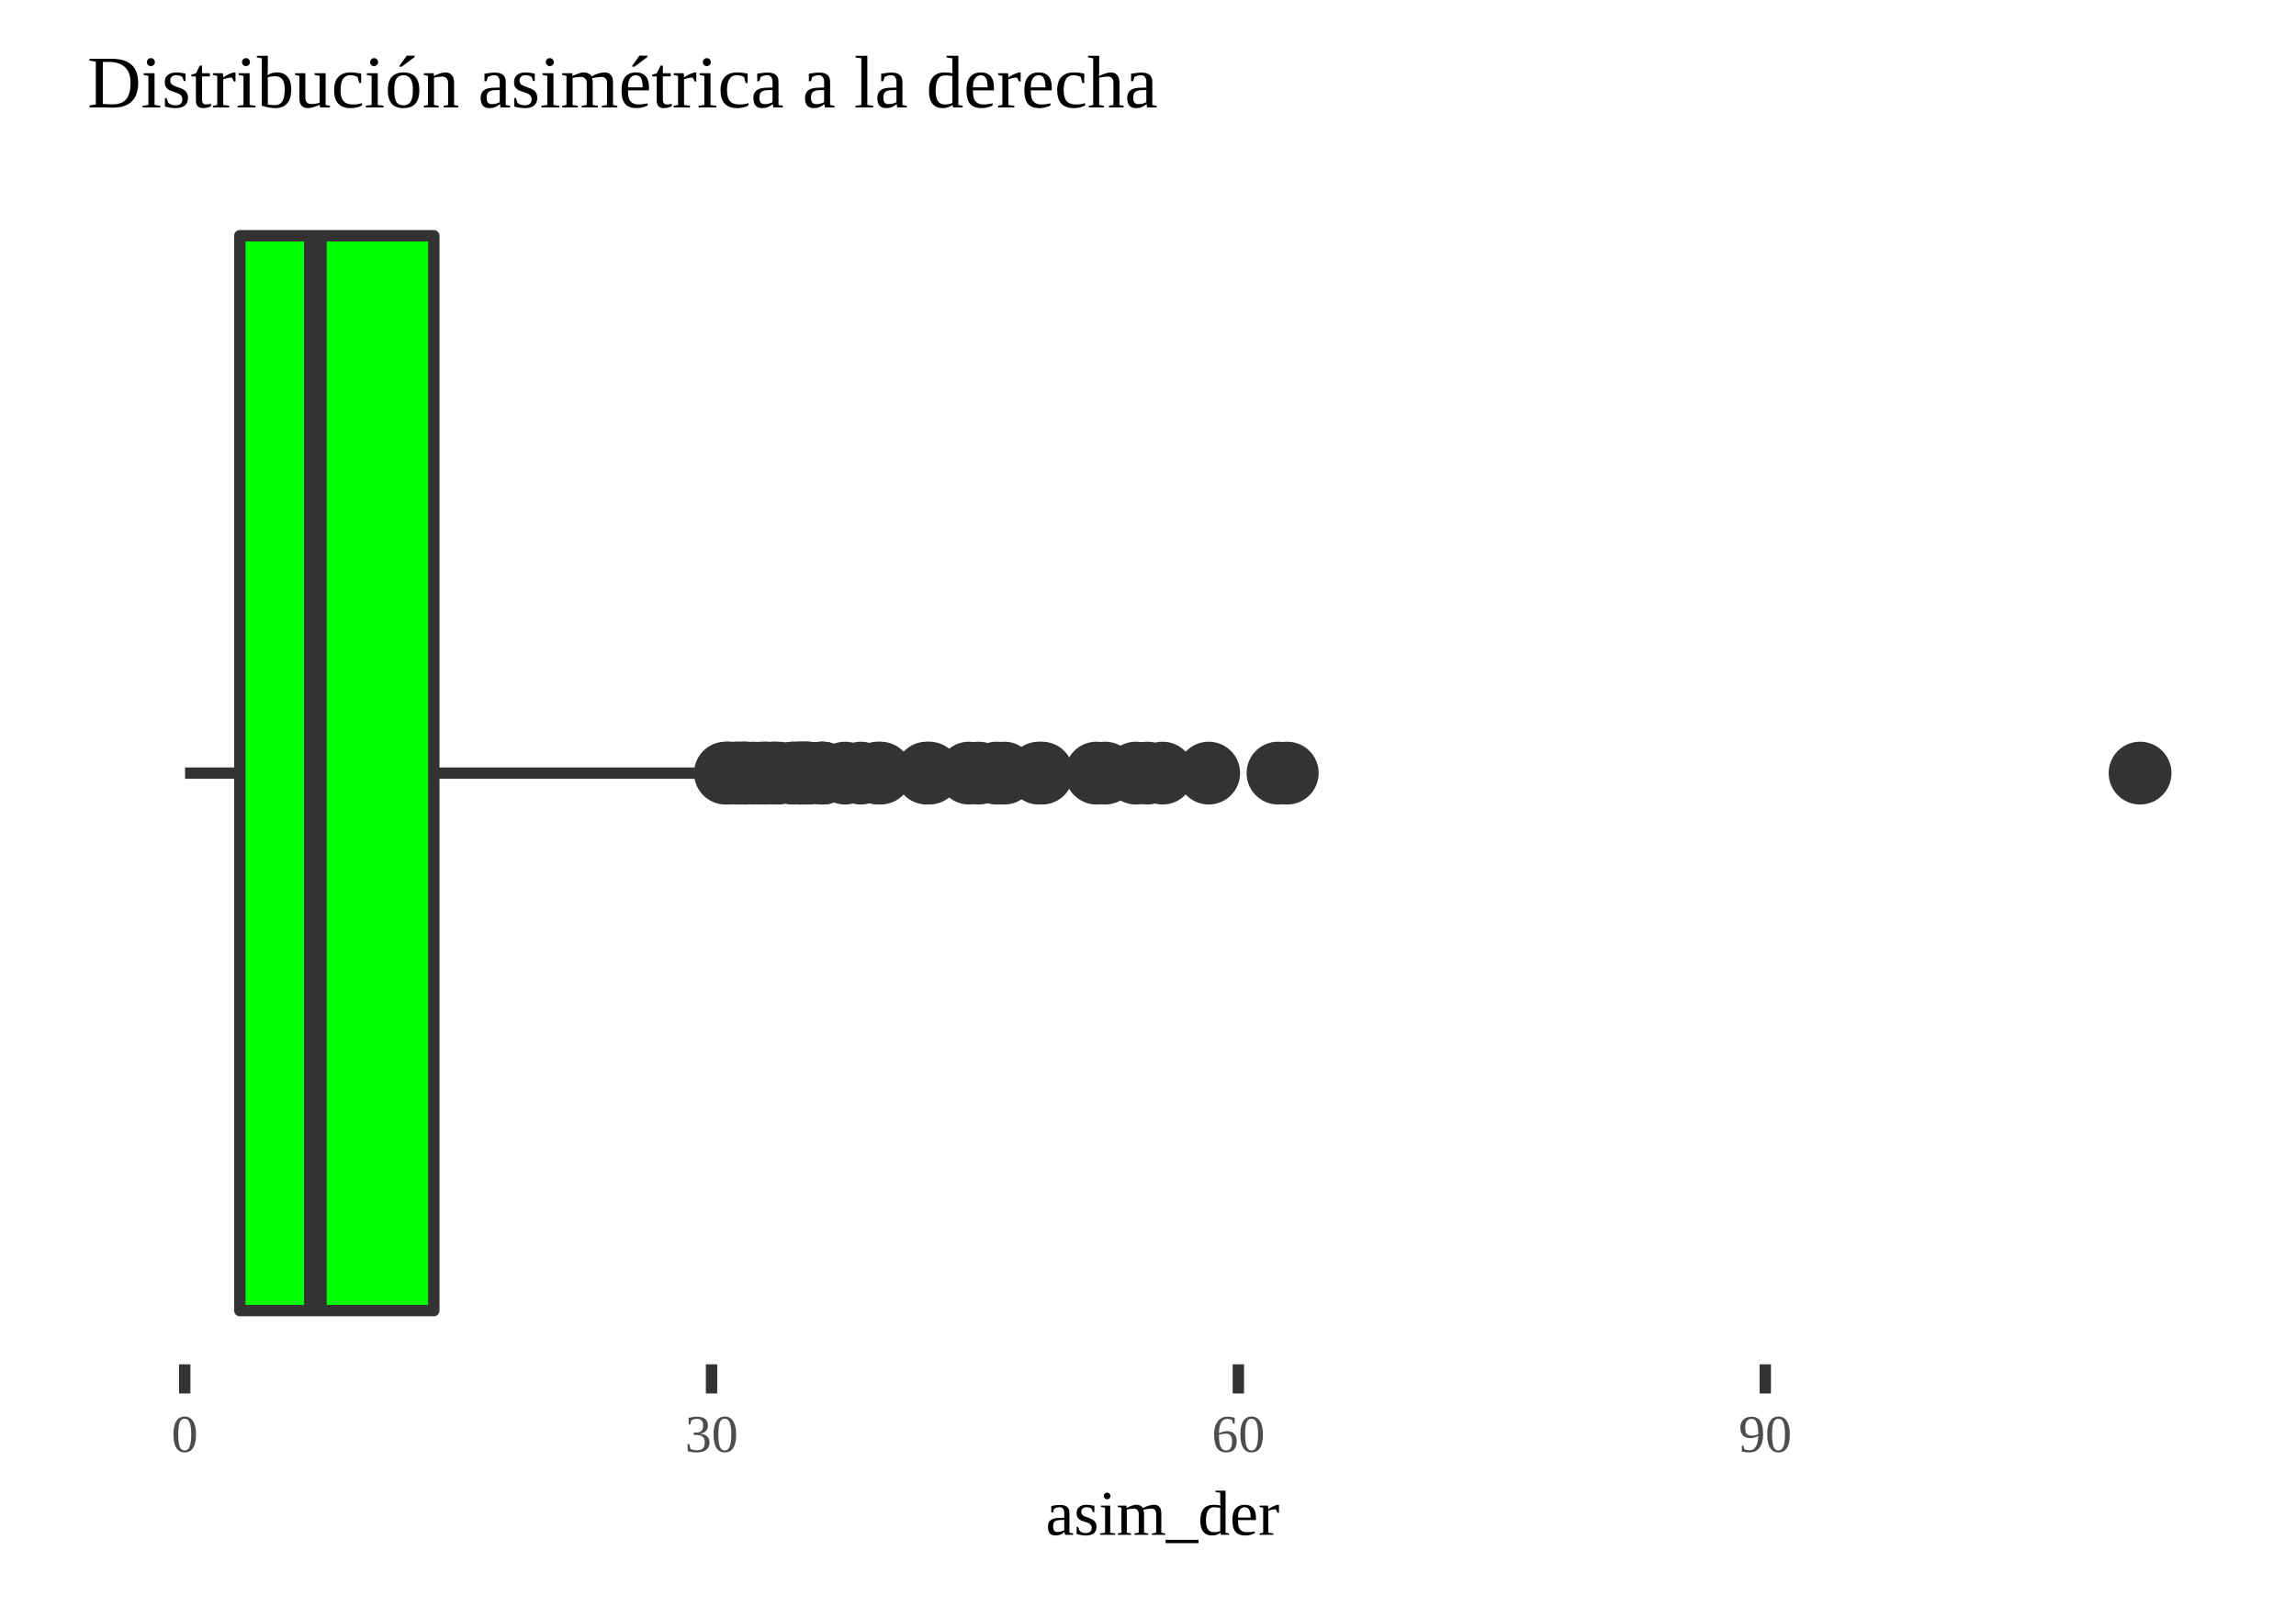
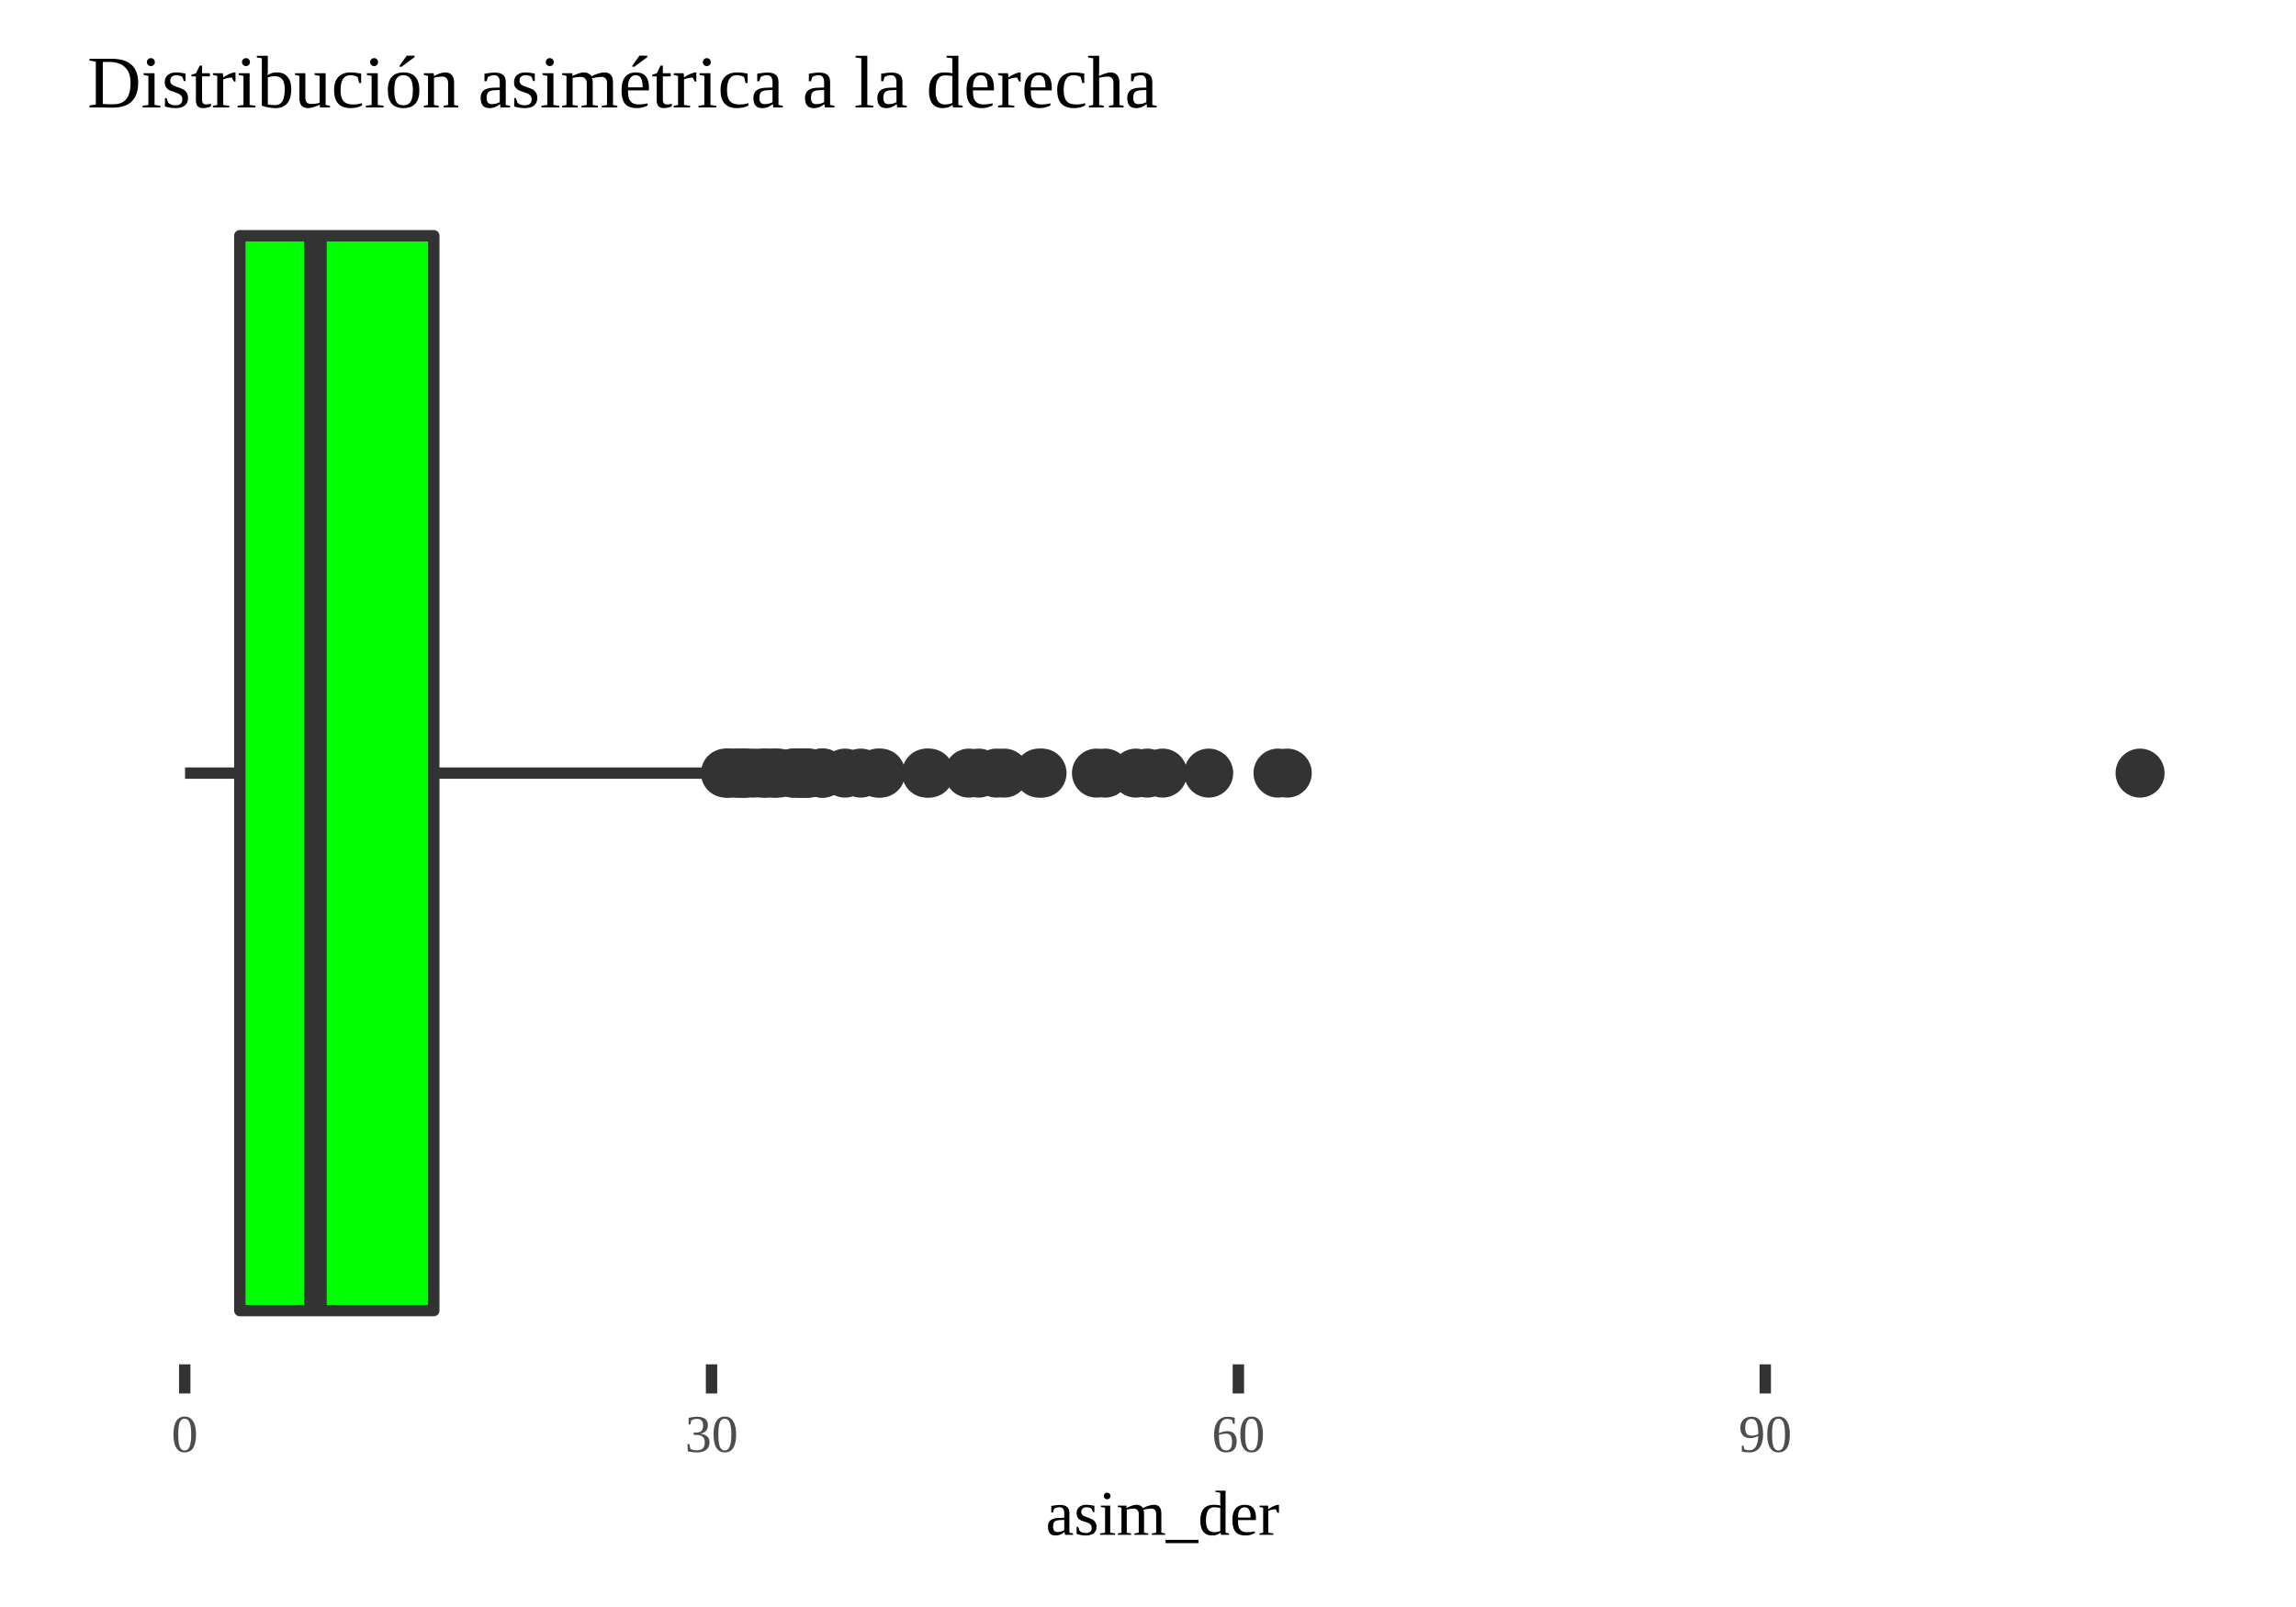
<svg xmlns="http://www.w3.org/2000/svg" viewBox="0 0 216.00 151.20">
  <defs>
    <style type="text/css">
    line, polyline, polygon, path, rect, circle {
      fill: none;
      stroke: #000000;
      stroke-linecap: round;
      stroke-linejoin: round;
      stroke-miterlimit: 10.00;
    }
  </style>
  </defs>
  <rect width="100%" height="100%" style="stroke: none; fill: #FFFFFF;" />
  <defs>
    <clipPath id="cpOC4yMnwyMTAuNTJ8MTI4LjM3fDE3LjEy">
      <rect x="8.22" y="17.12" width="202.30" height="111.25" />
    </clipPath>
  </defs>
-   <circle cx="72.06" cy="72.74" r="1.95pt" style="stroke-width: 0.71; stroke: #333333; fill: #333333;" clip-path="url(#cpOC4yMnwyMTAuNTJ8MTI4LjM3fDE3LjEy)" />
-   <circle cx="75.85" cy="72.74" r="1.95pt" style="stroke-width: 0.71; stroke: #333333; fill: #333333;" clip-path="url(#cpOC4yMnwyMTAuNTJ8MTI4LjM3fDE3LjEy)" />
-   <circle cx="107.94" cy="72.74" r="1.95pt" style="stroke-width: 0.71; stroke: #333333; fill: #333333;" clip-path="url(#cpOC4yMnwyMTAuNTJ8MTI4LjM3fDE3LjEy)" />
-   <circle cx="68.25" cy="72.74" r="1.95pt" style="stroke-width: 0.71; stroke: #333333; fill: #333333;" clip-path="url(#cpOC4yMnwyMTAuNTJ8MTI4LjM3fDE3LjEy)" />
-   <circle cx="109.38" cy="72.74" r="1.95pt" style="stroke-width: 0.71; stroke: #333333; fill: #333333;" clip-path="url(#cpOC4yMnwyMTAuNTJ8MTI4LjM3fDE3LjEy)" />
-   <circle cx="93.75" cy="72.74" r="1.95pt" style="stroke-width: 0.71; stroke: #333333; fill: #333333;" clip-path="url(#cpOC4yMnwyMTAuNTJ8MTI4LjM3fDE3LjEy)" />
-   <circle cx="120.23" cy="72.74" r="1.95pt" style="stroke-width: 0.71; stroke: #333333; fill: #333333;" clip-path="url(#cpOC4yMnwyMTAuNTJ8MTI4LjM3fDE3LjEy)" />
-   <circle cx="79.50" cy="72.74" r="1.95pt" style="stroke-width: 0.71; stroke: #333333; fill: #333333;" clip-path="url(#cpOC4yMnwyMTAuNTJ8MTI4LjM3fDE3LjEy)" />
-   <circle cx="74.64" cy="72.74" r="1.95pt" style="stroke-width: 0.71; stroke: #333333; fill: #333333;" clip-path="url(#cpOC4yMnwyMTAuNTJ8MTI4LjM3fDE3LjEy)" />
-   <circle cx="75.29" cy="72.74" r="1.95pt" style="stroke-width: 0.71; stroke: #333333; fill: #333333;" clip-path="url(#cpOC4yMnwyMTAuNTJ8MTI4LjM3fDE3LjEy)" />
-   <circle cx="74.61" cy="72.74" r="1.95pt" style="stroke-width: 0.71; stroke: #333333; fill: #333333;" clip-path="url(#cpOC4yMnwyMTAuNTJ8MTI4LjM3fDE3LjEy)" />
-   <circle cx="75.16" cy="72.74" r="1.95pt" style="stroke-width: 0.71; stroke: #333333; fill: #333333;" clip-path="url(#cpOC4yMnwyMTAuNTJ8MTI4LjM3fDE3LjEy)" />
-   <circle cx="75.90" cy="72.74" r="1.95pt" style="stroke-width: 0.71; stroke: #333333; fill: #333333;" clip-path="url(#cpOC4yMnwyMTAuNTJ8MTI4LjM3fDE3LjEy)" />
-   <circle cx="72.81" cy="72.74" r="1.95pt" style="stroke-width: 0.71; stroke: #333333; fill: #333333;" clip-path="url(#cpOC4yMnwyMTAuNTJ8MTI4LjM3fDE3LjEy)" />
-   <circle cx="82.59" cy="72.74" r="1.95pt" style="stroke-width: 0.71; stroke: #333333; fill: #333333;" clip-path="url(#cpOC4yMnwyMTAuNTJ8MTI4LjM3fDE3LjEy)" />
-   <circle cx="106.86" cy="72.74" r="1.95pt" style="stroke-width: 0.71; stroke: #333333; fill: #333333;" clip-path="url(#cpOC4yMnwyMTAuNTJ8MTI4LjM3fDE3LjEy)" />
-   <circle cx="72.01" cy="72.74" r="1.95pt" style="stroke-width: 0.71; stroke: #333333; fill: #333333;" clip-path="url(#cpOC4yMnwyMTAuNTJ8MTI4LjM3fDE3LjEy)" />
-   <circle cx="91.16" cy="72.74" r="1.95pt" style="stroke-width: 0.71; stroke: #333333; fill: #333333;" clip-path="url(#cpOC4yMnwyMTAuNTJ8MTI4LjM3fDE3LjEy)" />
-   <circle cx="69.17" cy="72.74" r="1.95pt" style="stroke-width: 0.71; stroke: #333333; fill: #333333;" clip-path="url(#cpOC4yMnwyMTAuNTJ8MTI4LjM3fDE3LjEy)" />
-   <circle cx="98.03" cy="72.74" r="1.95pt" style="stroke-width: 0.71; stroke: #333333; fill: #333333;" clip-path="url(#cpOC4yMnwyMTAuNTJ8MTI4LjM3fDE3LjEy)" />
-   <circle cx="68.56" cy="72.74" r="1.95pt" style="stroke-width: 0.71; stroke: #333333; fill: #333333;" clip-path="url(#cpOC4yMnwyMTAuNTJ8MTI4LjM3fDE3LjEy)" />
-   <circle cx="103.15" cy="72.74" r="1.95pt" style="stroke-width: 0.71; stroke: #333333; fill: #333333;" clip-path="url(#cpOC4yMnwyMTAuNTJ8MTI4LjM3fDE3LjEy)" />
-   <circle cx="201.33" cy="72.74" r="1.95pt" style="stroke-width: 0.71; stroke: #333333; fill: #333333;" clip-path="url(#cpOC4yMnwyMTAuNTJ8MTI4LjM3fDE3LjEy)" />
-   <circle cx="121.10" cy="72.74" r="1.95pt" style="stroke-width: 0.71; stroke: #333333; fill: #333333;" clip-path="url(#cpOC4yMnwyMTAuNTJ8MTI4LjM3fDE3LjEy)" />
-   <circle cx="103.97" cy="72.74" r="1.95pt" style="stroke-width: 0.71; stroke: #333333; fill: #333333;" clip-path="url(#cpOC4yMnwyMTAuNTJ8MTI4LjM3fDE3LjEy)" />
-   <circle cx="87.43" cy="72.74" r="1.95pt" style="stroke-width: 0.71; stroke: #333333; fill: #333333;" clip-path="url(#cpOC4yMnwyMTAuNTJ8MTI4LjM3fDE3LjEy)" />
-   <circle cx="77.35" cy="72.74" r="1.95pt" style="stroke-width: 0.71; stroke: #333333; fill: #333333;" clip-path="url(#cpOC4yMnwyMTAuNTJ8MTI4LjM3fDE3LjEy)" />
-   <circle cx="87.17" cy="72.74" r="1.95pt" style="stroke-width: 0.71; stroke: #333333; fill: #333333;" clip-path="url(#cpOC4yMnwyMTAuNTJ8MTI4LjM3fDE3LjEy)" />
-   <circle cx="71.59" cy="72.74" r="1.95pt" style="stroke-width: 0.71; stroke: #333333; fill: #333333;" clip-path="url(#cpOC4yMnwyMTAuNTJ8MTI4LjM3fDE3LjEy)" />
-   <circle cx="73.26" cy="72.74" r="1.95pt" style="stroke-width: 0.71; stroke: #333333; fill: #333333;" clip-path="url(#cpOC4yMnwyMTAuNTJ8MTI4LjM3fDE3LjEy)" />
-   <circle cx="94.48" cy="72.74" r="1.95pt" style="stroke-width: 0.71; stroke: #333333; fill: #333333;" clip-path="url(#cpOC4yMnwyMTAuNTJ8MTI4LjM3fDE3LjEy)" />
-   <circle cx="80.98" cy="72.74" r="1.95pt" style="stroke-width: 0.71; stroke: #333333; fill: #333333;" clip-path="url(#cpOC4yMnwyMTAuNTJ8MTI4LjM3fDE3LjEy)" />
-   <circle cx="70.84" cy="72.74" r="1.95pt" style="stroke-width: 0.71; stroke: #333333; fill: #333333;" clip-path="url(#cpOC4yMnwyMTAuNTJ8MTI4LjM3fDE3LjEy)" />
-   <circle cx="75.20" cy="72.74" r="1.95pt" style="stroke-width: 0.71; stroke: #333333; fill: #333333;" clip-path="url(#cpOC4yMnwyMTAuNTJ8MTI4LjM3fDE3LjEy)" />
-   <circle cx="97.73" cy="72.74" r="1.95pt" style="stroke-width: 0.71; stroke: #333333; fill: #333333;" clip-path="url(#cpOC4yMnwyMTAuNTJ8MTI4LjM3fDE3LjEy)" />
-   <circle cx="92.07" cy="72.74" r="1.95pt" style="stroke-width: 0.71; stroke: #333333; fill: #333333;" clip-path="url(#cpOC4yMnwyMTAuNTJ8MTI4LjM3fDE3LjEy)" />
-   <circle cx="72.80" cy="72.74" r="1.95pt" style="stroke-width: 0.71; stroke: #333333; fill: #333333;" clip-path="url(#cpOC4yMnwyMTAuNTJ8MTI4LjM3fDE3LjEy)" />
-   <circle cx="75.71" cy="72.74" r="1.95pt" style="stroke-width: 0.71; stroke: #333333; fill: #333333;" clip-path="url(#cpOC4yMnwyMTAuNTJ8MTI4LjM3fDE3LjEy)" />
-   <circle cx="69.44" cy="72.74" r="1.95pt" style="stroke-width: 0.71; stroke: #333333; fill: #333333;" clip-path="url(#cpOC4yMnwyMTAuNTJ8MTI4LjM3fDE3LjEy)" />
-   <circle cx="69.59" cy="72.74" r="1.95pt" style="stroke-width: 0.71; stroke: #333333; fill: #333333;" clip-path="url(#cpOC4yMnwyMTAuNTJ8MTI4LjM3fDE3LjEy)" />
-   <circle cx="68.52" cy="72.74" r="1.95pt" style="stroke-width: 0.71; stroke: #333333; fill: #333333;" clip-path="url(#cpOC4yMnwyMTAuNTJ8MTI4LjM3fDE3LjEy)" />
-   <circle cx="77.29" cy="72.74" r="1.95pt" style="stroke-width: 0.71; stroke: #333333; fill: #333333;" clip-path="url(#cpOC4yMnwyMTAuNTJ8MTI4LjM3fDE3LjEy)" />
-   <circle cx="69.97" cy="72.74" r="1.95pt" style="stroke-width: 0.71; stroke: #333333; fill: #333333;" clip-path="url(#cpOC4yMnwyMTAuNTJ8MTI4LjM3fDE3LjEy)" />
-   <circle cx="113.71" cy="72.74" r="1.95pt" style="stroke-width: 0.71; stroke: #333333; fill: #333333;" clip-path="url(#cpOC4yMnwyMTAuNTJ8MTI4LjM3fDE3LjEy)" />
-   <circle cx="75.55" cy="72.74" r="1.95pt" style="stroke-width: 0.71; stroke: #333333; fill: #333333;" clip-path="url(#cpOC4yMnwyMTAuNTJ8MTI4LjM3fDE3LjEy)" />
-   <circle cx="76.15" cy="72.74" r="1.95pt" style="stroke-width: 0.71; stroke: #333333; fill: #333333;" clip-path="url(#cpOC4yMnwyMTAuNTJ8MTI4LjM3fDE3LjEy)" />
-   <circle cx="70.11" cy="72.74" r="1.95pt" style="stroke-width: 0.71; stroke: #333333; fill: #333333;" clip-path="url(#cpOC4yMnwyMTAuNTJ8MTI4LjM3fDE3LjEy)" />
-   <circle cx="70.12" cy="72.74" r="1.95pt" style="stroke-width: 0.71; stroke: #333333; fill: #333333;" clip-path="url(#cpOC4yMnwyMTAuNTJ8MTI4LjM3fDE3LjEy)" />
-   <circle cx="82.85" cy="72.74" r="1.95pt" style="stroke-width: 0.71; stroke: #333333; fill: #333333;" clip-path="url(#cpOC4yMnwyMTAuNTJ8MTI4LjM3fDE3LjEy)" />
-   <circle cx="77.44" cy="72.74" r="1.95pt" style="stroke-width: 0.71; stroke: #333333; fill: #333333;" clip-path="url(#cpOC4yMnwyMTAuNTJ8MTI4LjM3fDE3LjEy)" />
+   <circle cx="72.06" cy="72.74" r="1.95" style="stroke-width: 0.71; stroke: #333333; fill: #333333;" clip-path="url(#cpOC4yMnwyMTAuNTJ8MTI4LjM3fDE3LjEy)" />
+   <circle cx="75.85" cy="72.74" r="1.95" style="stroke-width: 0.71; stroke: #333333; fill: #333333;" clip-path="url(#cpOC4yMnwyMTAuNTJ8MTI4LjM3fDE3LjEy)" />
+   <circle cx="107.94" cy="72.74" r="1.95" style="stroke-width: 0.71; stroke: #333333; fill: #333333;" clip-path="url(#cpOC4yMnwyMTAuNTJ8MTI4LjM3fDE3LjEy)" />
+   <circle cx="68.25" cy="72.74" r="1.95" style="stroke-width: 0.71; stroke: #333333; fill: #333333;" clip-path="url(#cpOC4yMnwyMTAuNTJ8MTI4LjM3fDE3LjEy)" />
+   <circle cx="109.38" cy="72.74" r="1.95" style="stroke-width: 0.71; stroke: #333333; fill: #333333;" clip-path="url(#cpOC4yMnwyMTAuNTJ8MTI4LjM3fDE3LjEy)" />
+   <circle cx="93.75" cy="72.74" r="1.95" style="stroke-width: 0.71; stroke: #333333; fill: #333333;" clip-path="url(#cpOC4yMnwyMTAuNTJ8MTI4LjM3fDE3LjEy)" />
+   <circle cx="120.23" cy="72.74" r="1.95" style="stroke-width: 0.71; stroke: #333333; fill: #333333;" clip-path="url(#cpOC4yMnwyMTAuNTJ8MTI4LjM3fDE3LjEy)" />
+   <circle cx="79.50" cy="72.74" r="1.95" style="stroke-width: 0.71; stroke: #333333; fill: #333333;" clip-path="url(#cpOC4yMnwyMTAuNTJ8MTI4LjM3fDE3LjEy)" />
+   <circle cx="74.64" cy="72.74" r="1.95" style="stroke-width: 0.71; stroke: #333333; fill: #333333;" clip-path="url(#cpOC4yMnwyMTAuNTJ8MTI4LjM3fDE3LjEy)" />
+   <circle cx="75.29" cy="72.74" r="1.95" style="stroke-width: 0.71; stroke: #333333; fill: #333333;" clip-path="url(#cpOC4yMnwyMTAuNTJ8MTI4LjM3fDE3LjEy)" />
+   <circle cx="74.61" cy="72.74" r="1.95" style="stroke-width: 0.71; stroke: #333333; fill: #333333;" clip-path="url(#cpOC4yMnwyMTAuNTJ8MTI4LjM3fDE3LjEy)" />
+   <circle cx="75.16" cy="72.74" r="1.95" style="stroke-width: 0.71; stroke: #333333; fill: #333333;" clip-path="url(#cpOC4yMnwyMTAuNTJ8MTI4LjM3fDE3LjEy)" />
+   <circle cx="75.90" cy="72.74" r="1.95" style="stroke-width: 0.71; stroke: #333333; fill: #333333;" clip-path="url(#cpOC4yMnwyMTAuNTJ8MTI4LjM3fDE3LjEy)" />
+   <circle cx="72.81" cy="72.74" r="1.95" style="stroke-width: 0.71; stroke: #333333; fill: #333333;" clip-path="url(#cpOC4yMnwyMTAuNTJ8MTI4LjM3fDE3LjEy)" />
+   <circle cx="82.59" cy="72.74" r="1.95" style="stroke-width: 0.71; stroke: #333333; fill: #333333;" clip-path="url(#cpOC4yMnwyMTAuNTJ8MTI4LjM3fDE3LjEy)" />
+   <circle cx="106.86" cy="72.74" r="1.95" style="stroke-width: 0.71; stroke: #333333; fill: #333333;" clip-path="url(#cpOC4yMnwyMTAuNTJ8MTI4LjM3fDE3LjEy)" />
+   <circle cx="72.01" cy="72.74" r="1.95" style="stroke-width: 0.71; stroke: #333333; fill: #333333;" clip-path="url(#cpOC4yMnwyMTAuNTJ8MTI4LjM3fDE3LjEy)" />
+   <circle cx="91.16" cy="72.74" r="1.95" style="stroke-width: 0.71; stroke: #333333; fill: #333333;" clip-path="url(#cpOC4yMnwyMTAuNTJ8MTI4LjM3fDE3LjEy)" />
+   <circle cx="69.17" cy="72.74" r="1.95" style="stroke-width: 0.71; stroke: #333333; fill: #333333;" clip-path="url(#cpOC4yMnwyMTAuNTJ8MTI4LjM3fDE3LjEy)" />
+   <circle cx="98.03" cy="72.74" r="1.95" style="stroke-width: 0.71; stroke: #333333; fill: #333333;" clip-path="url(#cpOC4yMnwyMTAuNTJ8MTI4LjM3fDE3LjEy)" />
+   <circle cx="68.56" cy="72.74" r="1.95" style="stroke-width: 0.71; stroke: #333333; fill: #333333;" clip-path="url(#cpOC4yMnwyMTAuNTJ8MTI4LjM3fDE3LjEy)" />
+   <circle cx="103.15" cy="72.74" r="1.95" style="stroke-width: 0.71; stroke: #333333; fill: #333333;" clip-path="url(#cpOC4yMnwyMTAuNTJ8MTI4LjM3fDE3LjEy)" />
+   <circle cx="201.33" cy="72.74" r="1.95" style="stroke-width: 0.71; stroke: #333333; fill: #333333;" clip-path="url(#cpOC4yMnwyMTAuNTJ8MTI4LjM3fDE3LjEy)" />
+   <circle cx="121.10" cy="72.74" r="1.95" style="stroke-width: 0.71; stroke: #333333; fill: #333333;" clip-path="url(#cpOC4yMnwyMTAuNTJ8MTI4LjM3fDE3LjEy)" />
+   <circle cx="103.97" cy="72.74" r="1.95" style="stroke-width: 0.71; stroke: #333333; fill: #333333;" clip-path="url(#cpOC4yMnwyMTAuNTJ8MTI4LjM3fDE3LjEy)" />
+   <circle cx="87.43" cy="72.74" r="1.95" style="stroke-width: 0.71; stroke: #333333; fill: #333333;" clip-path="url(#cpOC4yMnwyMTAuNTJ8MTI4LjM3fDE3LjEy)" />
+   <circle cx="77.35" cy="72.74" r="1.95" style="stroke-width: 0.71; stroke: #333333; fill: #333333;" clip-path="url(#cpOC4yMnwyMTAuNTJ8MTI4LjM3fDE3LjEy)" />
+   <circle cx="87.17" cy="72.74" r="1.95" style="stroke-width: 0.71; stroke: #333333; fill: #333333;" clip-path="url(#cpOC4yMnwyMTAuNTJ8MTI4LjM3fDE3LjEy)" />
+   <circle cx="71.59" cy="72.74" r="1.95" style="stroke-width: 0.71; stroke: #333333; fill: #333333;" clip-path="url(#cpOC4yMnwyMTAuNTJ8MTI4LjM3fDE3LjEy)" />
+   <circle cx="73.26" cy="72.74" r="1.95" style="stroke-width: 0.71; stroke: #333333; fill: #333333;" clip-path="url(#cpOC4yMnwyMTAuNTJ8MTI4LjM3fDE3LjEy)" />
+   <circle cx="94.48" cy="72.74" r="1.95" style="stroke-width: 0.71; stroke: #333333; fill: #333333;" clip-path="url(#cpOC4yMnwyMTAuNTJ8MTI4LjM3fDE3LjEy)" />
+   <circle cx="80.98" cy="72.74" r="1.95" style="stroke-width: 0.71; stroke: #333333; fill: #333333;" clip-path="url(#cpOC4yMnwyMTAuNTJ8MTI4LjM3fDE3LjEy)" />
+   <circle cx="70.84" cy="72.74" r="1.95" style="stroke-width: 0.71; stroke: #333333; fill: #333333;" clip-path="url(#cpOC4yMnwyMTAuNTJ8MTI4LjM3fDE3LjEy)" />
+   <circle cx="75.20" cy="72.74" r="1.95" style="stroke-width: 0.71; stroke: #333333; fill: #333333;" clip-path="url(#cpOC4yMnwyMTAuNTJ8MTI4LjM3fDE3LjEy)" />
+   <circle cx="97.73" cy="72.74" r="1.95" style="stroke-width: 0.71; stroke: #333333; fill: #333333;" clip-path="url(#cpOC4yMnwyMTAuNTJ8MTI4LjM3fDE3LjEy)" />
+   <circle cx="92.07" cy="72.74" r="1.95" style="stroke-width: 0.71; stroke: #333333; fill: #333333;" clip-path="url(#cpOC4yMnwyMTAuNTJ8MTI4LjM3fDE3LjEy)" />
+   <circle cx="72.80" cy="72.74" r="1.95" style="stroke-width: 0.71; stroke: #333333; fill: #333333;" clip-path="url(#cpOC4yMnwyMTAuNTJ8MTI4LjM3fDE3LjEy)" />
+   <circle cx="75.71" cy="72.74" r="1.95" style="stroke-width: 0.71; stroke: #333333; fill: #333333;" clip-path="url(#cpOC4yMnwyMTAuNTJ8MTI4LjM3fDE3LjEy)" />
+   <circle cx="69.44" cy="72.74" r="1.95" style="stroke-width: 0.71; stroke: #333333; fill: #333333;" clip-path="url(#cpOC4yMnwyMTAuNTJ8MTI4LjM3fDE3LjEy)" />
+   <circle cx="69.59" cy="72.74" r="1.95" style="stroke-width: 0.71; stroke: #333333; fill: #333333;" clip-path="url(#cpOC4yMnwyMTAuNTJ8MTI4LjM3fDE3LjEy)" />
+   <circle cx="68.52" cy="72.74" r="1.95" style="stroke-width: 0.71; stroke: #333333; fill: #333333;" clip-path="url(#cpOC4yMnwyMTAuNTJ8MTI4LjM3fDE3LjEy)" />
+   <circle cx="77.29" cy="72.74" r="1.95" style="stroke-width: 0.71; stroke: #333333; fill: #333333;" clip-path="url(#cpOC4yMnwyMTAuNTJ8MTI4LjM3fDE3LjEy)" />
+   <circle cx="69.97" cy="72.74" r="1.95" style="stroke-width: 0.71; stroke: #333333; fill: #333333;" clip-path="url(#cpOC4yMnwyMTAuNTJ8MTI4LjM3fDE3LjEy)" />
+   <circle cx="113.71" cy="72.74" r="1.95" style="stroke-width: 0.71; stroke: #333333; fill: #333333;" clip-path="url(#cpOC4yMnwyMTAuNTJ8MTI4LjM3fDE3LjEy)" />
+   <circle cx="75.55" cy="72.74" r="1.95" style="stroke-width: 0.71; stroke: #333333; fill: #333333;" clip-path="url(#cpOC4yMnwyMTAuNTJ8MTI4LjM3fDE3LjEy)" />
+   <circle cx="76.15" cy="72.74" r="1.95" style="stroke-width: 0.71; stroke: #333333; fill: #333333;" clip-path="url(#cpOC4yMnwyMTAuNTJ8MTI4LjM3fDE3LjEy)" />
+   <circle cx="70.11" cy="72.74" r="1.95" style="stroke-width: 0.71; stroke: #333333; fill: #333333;" clip-path="url(#cpOC4yMnwyMTAuNTJ8MTI4LjM3fDE3LjEy)" />
+   <circle cx="70.12" cy="72.74" r="1.95" style="stroke-width: 0.71; stroke: #333333; fill: #333333;" clip-path="url(#cpOC4yMnwyMTAuNTJ8MTI4LjM3fDE3LjEy)" />
+   <circle cx="82.85" cy="72.74" r="1.95" style="stroke-width: 0.71; stroke: #333333; fill: #333333;" clip-path="url(#cpOC4yMnwyMTAuNTJ8MTI4LjM3fDE3LjEy)" />
+   <circle cx="77.44" cy="72.74" r="1.95" style="stroke-width: 0.71; stroke: #333333; fill: #333333;" clip-path="url(#cpOC4yMnwyMTAuNTJ8MTI4LjM3fDE3LjEy)" />
  <line x1="40.81" y1="72.74" x2="67.42" y2="72.74" style="stroke-width: 1.07; stroke: #333333; stroke-linecap: butt;" clip-path="url(#cpOC4yMnwyMTAuNTJ8MTI4LjM3fDE3LjEy)" />
  <line x1="22.56" y1="72.74" x2="17.41" y2="72.74" style="stroke-width: 1.07; stroke: #333333; stroke-linecap: butt;" clip-path="url(#cpOC4yMnwyMTAuNTJ8MTI4LjM3fDE3LjEy)" />
  <polygon points="40.81,123.31 22.56,123.31 22.56,22.18 40.81,22.18 40.81,123.31 " style="stroke-width: 1.07; stroke: #333333; fill: #00FF00;" clip-path="url(#cpOC4yMnwyMTAuNTJ8MTI4LjM3fDE3LjEy)" />
  <line x1="29.67" y1="123.31" x2="29.67" y2="22.18" style="stroke-width: 2.13; stroke: #333333; stroke-linecap: butt;" clip-path="url(#cpOC4yMnwyMTAuNTJ8MTI4LjM3fDE3LjEy)" />
  <defs>
    <clipPath id="cpMC4wMHwyMTYuMDB8MTUxLjIwfDAuMDA=">
      <rect x="0.00" y="0.00" width="216.00" height="151.20" />
    </clipPath>
  </defs>
  <polyline points="17.38,131.11 17.38,128.37 " style="stroke-width: 1.07; stroke: #333333; stroke-linecap: butt;" clip-path="url(#cpMC4wMHwyMTYuMDB8MTUxLjIwfDAuMDA=)" />
  <polyline points="66.94,131.11 66.94,128.37 " style="stroke-width: 1.07; stroke: #333333; stroke-linecap: butt;" clip-path="url(#cpMC4wMHwyMTYuMDB8MTUxLjIwfDAuMDA=)" />
  <polyline points="116.50,131.11 116.50,128.37 " style="stroke-width: 1.07; stroke: #333333; stroke-linecap: butt;" clip-path="url(#cpMC4wMHwyMTYuMDB8MTUxLjIwfDAuMDA=)" />
  <polyline points="166.07,131.11 166.07,128.37 " style="stroke-width: 1.07; stroke: #333333; stroke-linecap: butt;" clip-path="url(#cpMC4wMHwyMTYuMDB8MTUxLjIwfDAuMDA=)" />
  <g clip-path="url(#cpMC4wMHwyMTYuMDB8MTUxLjIwfDAuMDA=)">
    <text x="16.13" y="136.61" style="font-size: 5.00px; fill: #4D4D4D; font-family: Times New Roman;" textLength="2.50px" lengthAdjust="spacingAndGlyphs">0</text>
  </g>
  <g clip-path="url(#cpMC4wMHwyMTYuMDB8MTUxLjIwfDAuMDA=)">
    <text x="64.44" y="136.61" style="font-size: 5.00px; fill: #4D4D4D; font-family: Times New Roman;" textLength="5.00px" lengthAdjust="spacingAndGlyphs">30</text>
  </g>
  <g clip-path="url(#cpMC4wMHwyMTYuMDB8MTUxLjIwfDAuMDA=)">
    <text x="114.00" y="136.61" style="font-size: 5.00px; fill: #4D4D4D; font-family: Times New Roman;" textLength="5.00px" lengthAdjust="spacingAndGlyphs">60</text>
  </g>
  <g clip-path="url(#cpMC4wMHwyMTYuMDB8MTUxLjIwfDAuMDA=)">
    <text x="163.57" y="136.61" style="font-size: 5.00px; fill: #4D4D4D; font-family: Times New Roman;" textLength="5.00px" lengthAdjust="spacingAndGlyphs">90</text>
  </g>
  <g clip-path="url(#cpMC4wMHwyMTYuMDB8MTUxLjIwfDAuMDA=)">
    <text x="98.37" y="144.41" style="font-size: 6.00px; font-family: Times New Roman;" textLength="21.99px" lengthAdjust="spacingAndGlyphs">asim_der</text>
  </g>
  <g clip-path="url(#cpMC4wMHwyMTYuMDB8MTUxLjIwfDAuMDA=)">
    <text x="8.22" y="10.11" style="font-size: 7.00px; font-family: Times New Roman;" textLength="100.68px" lengthAdjust="spacingAndGlyphs">Distribución asimétrica a la derecha</text>
  </g>
</svg>
